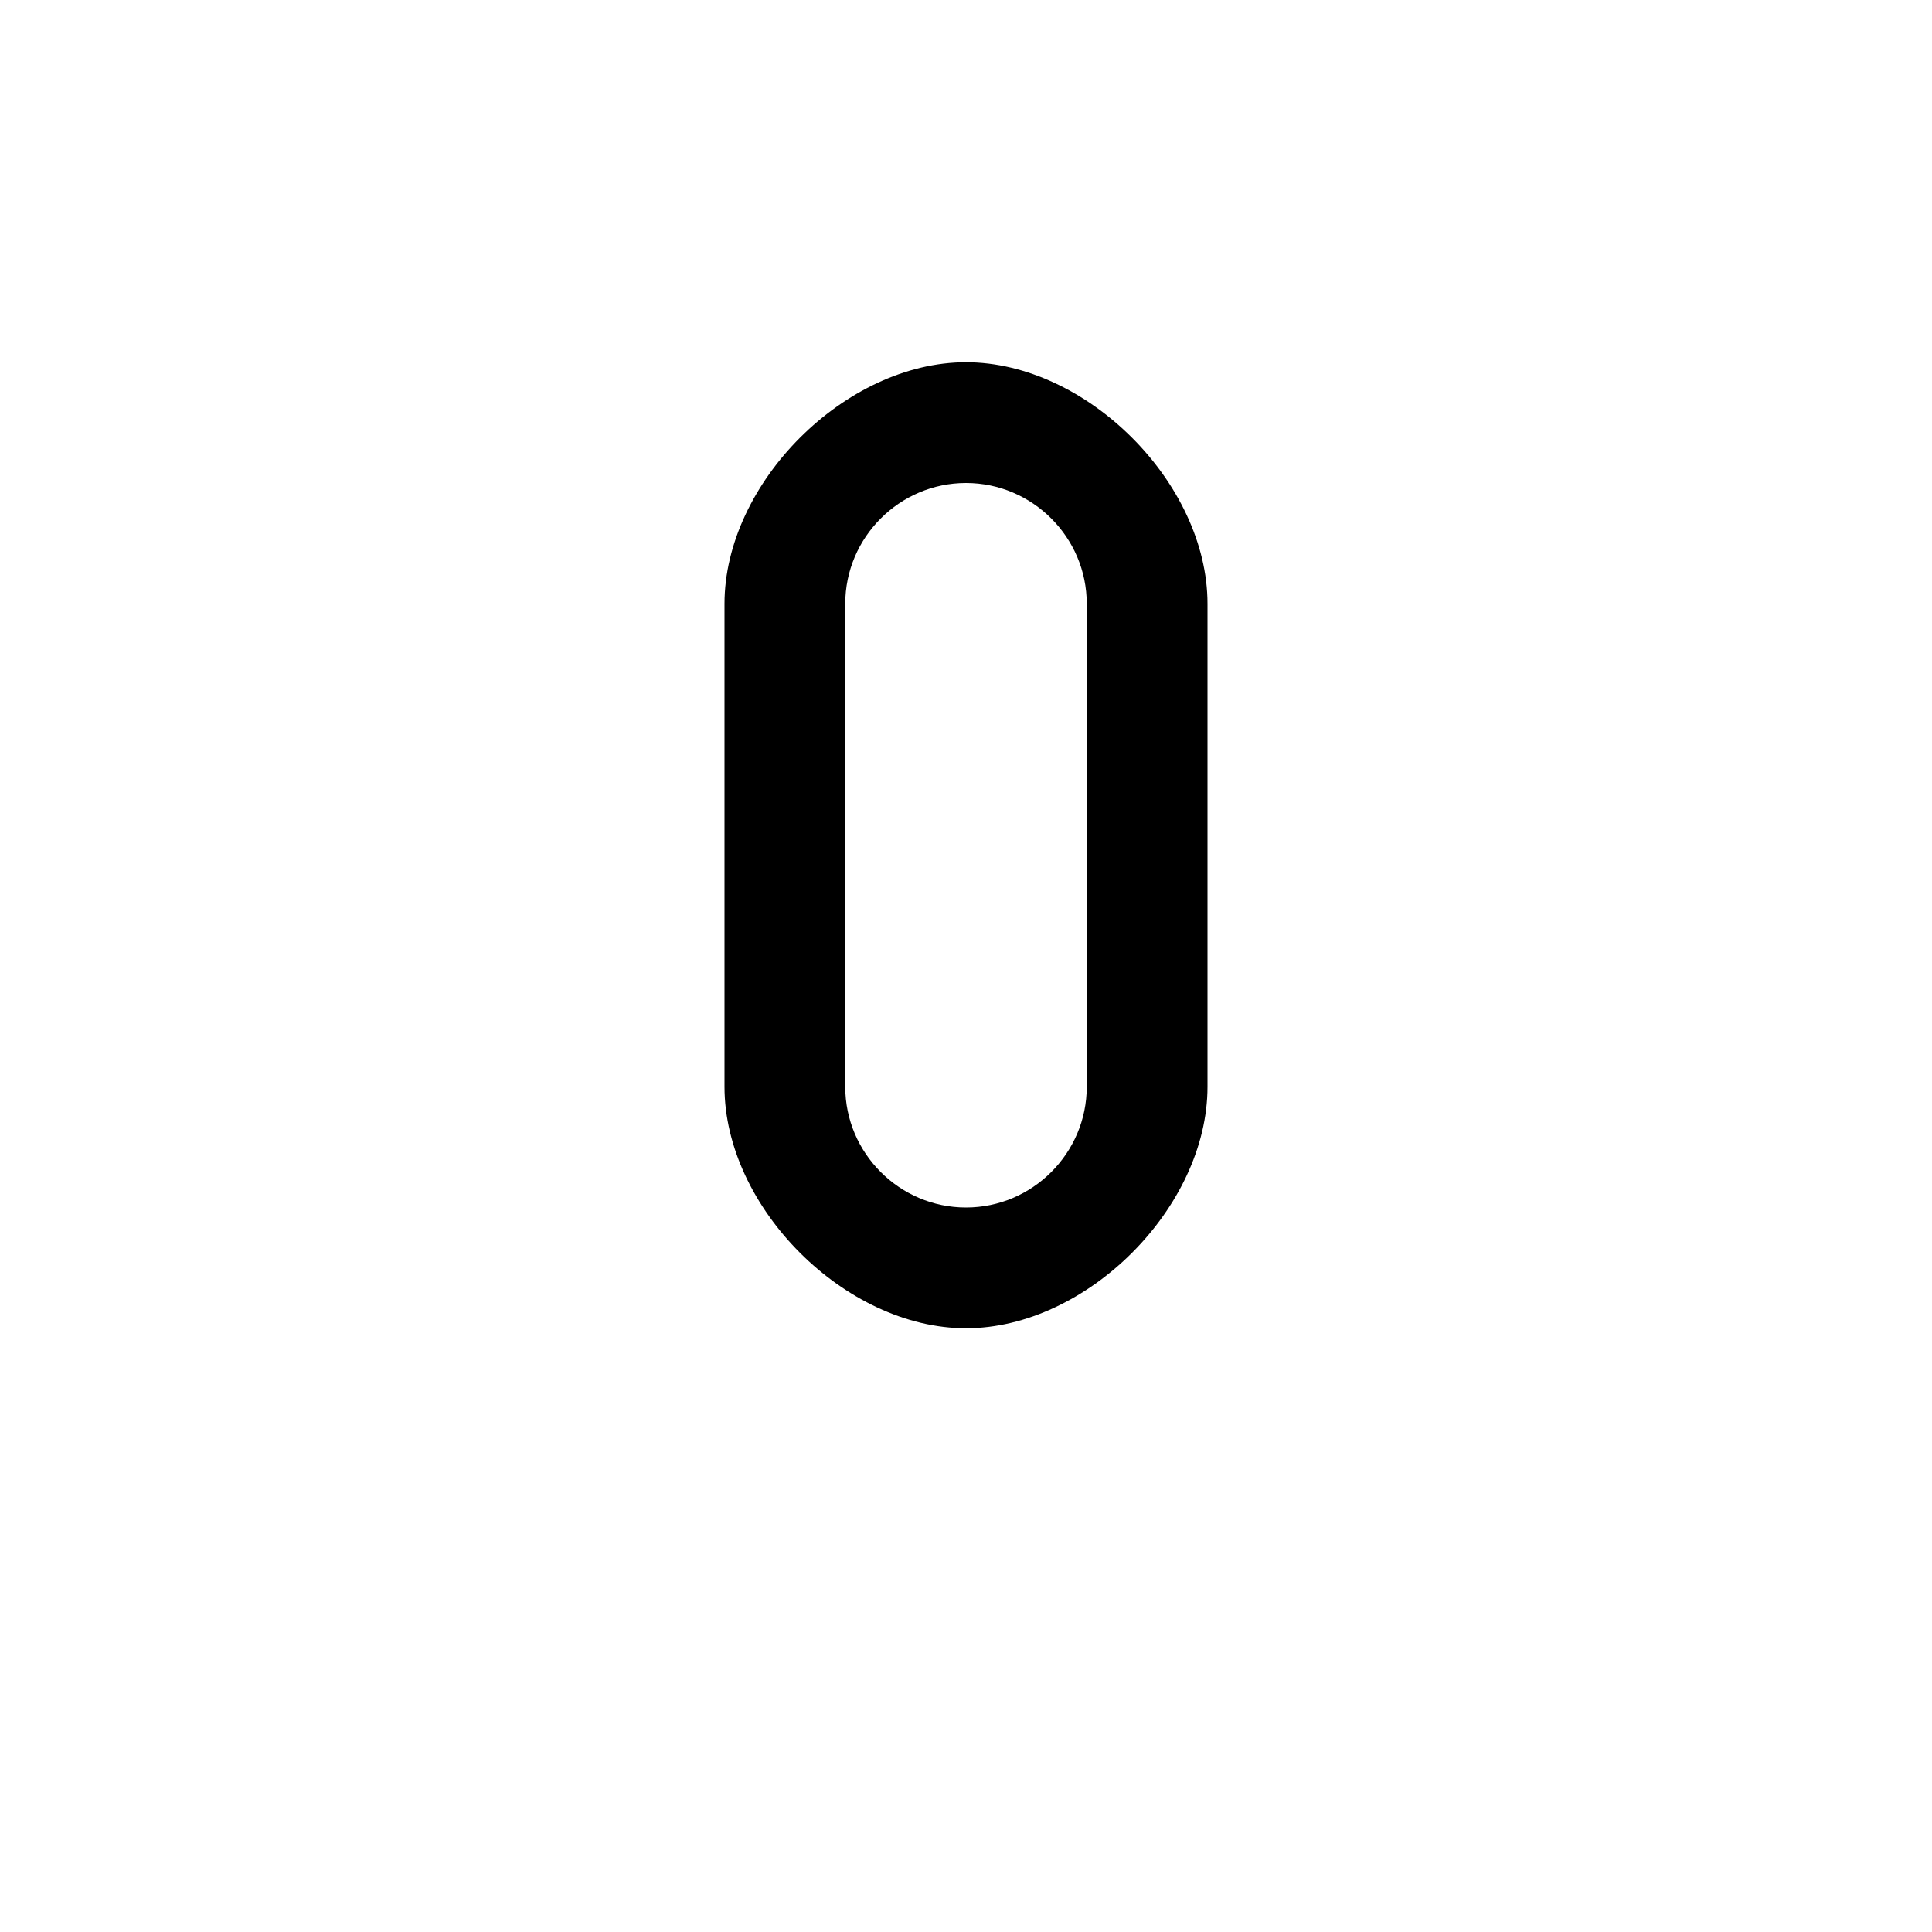
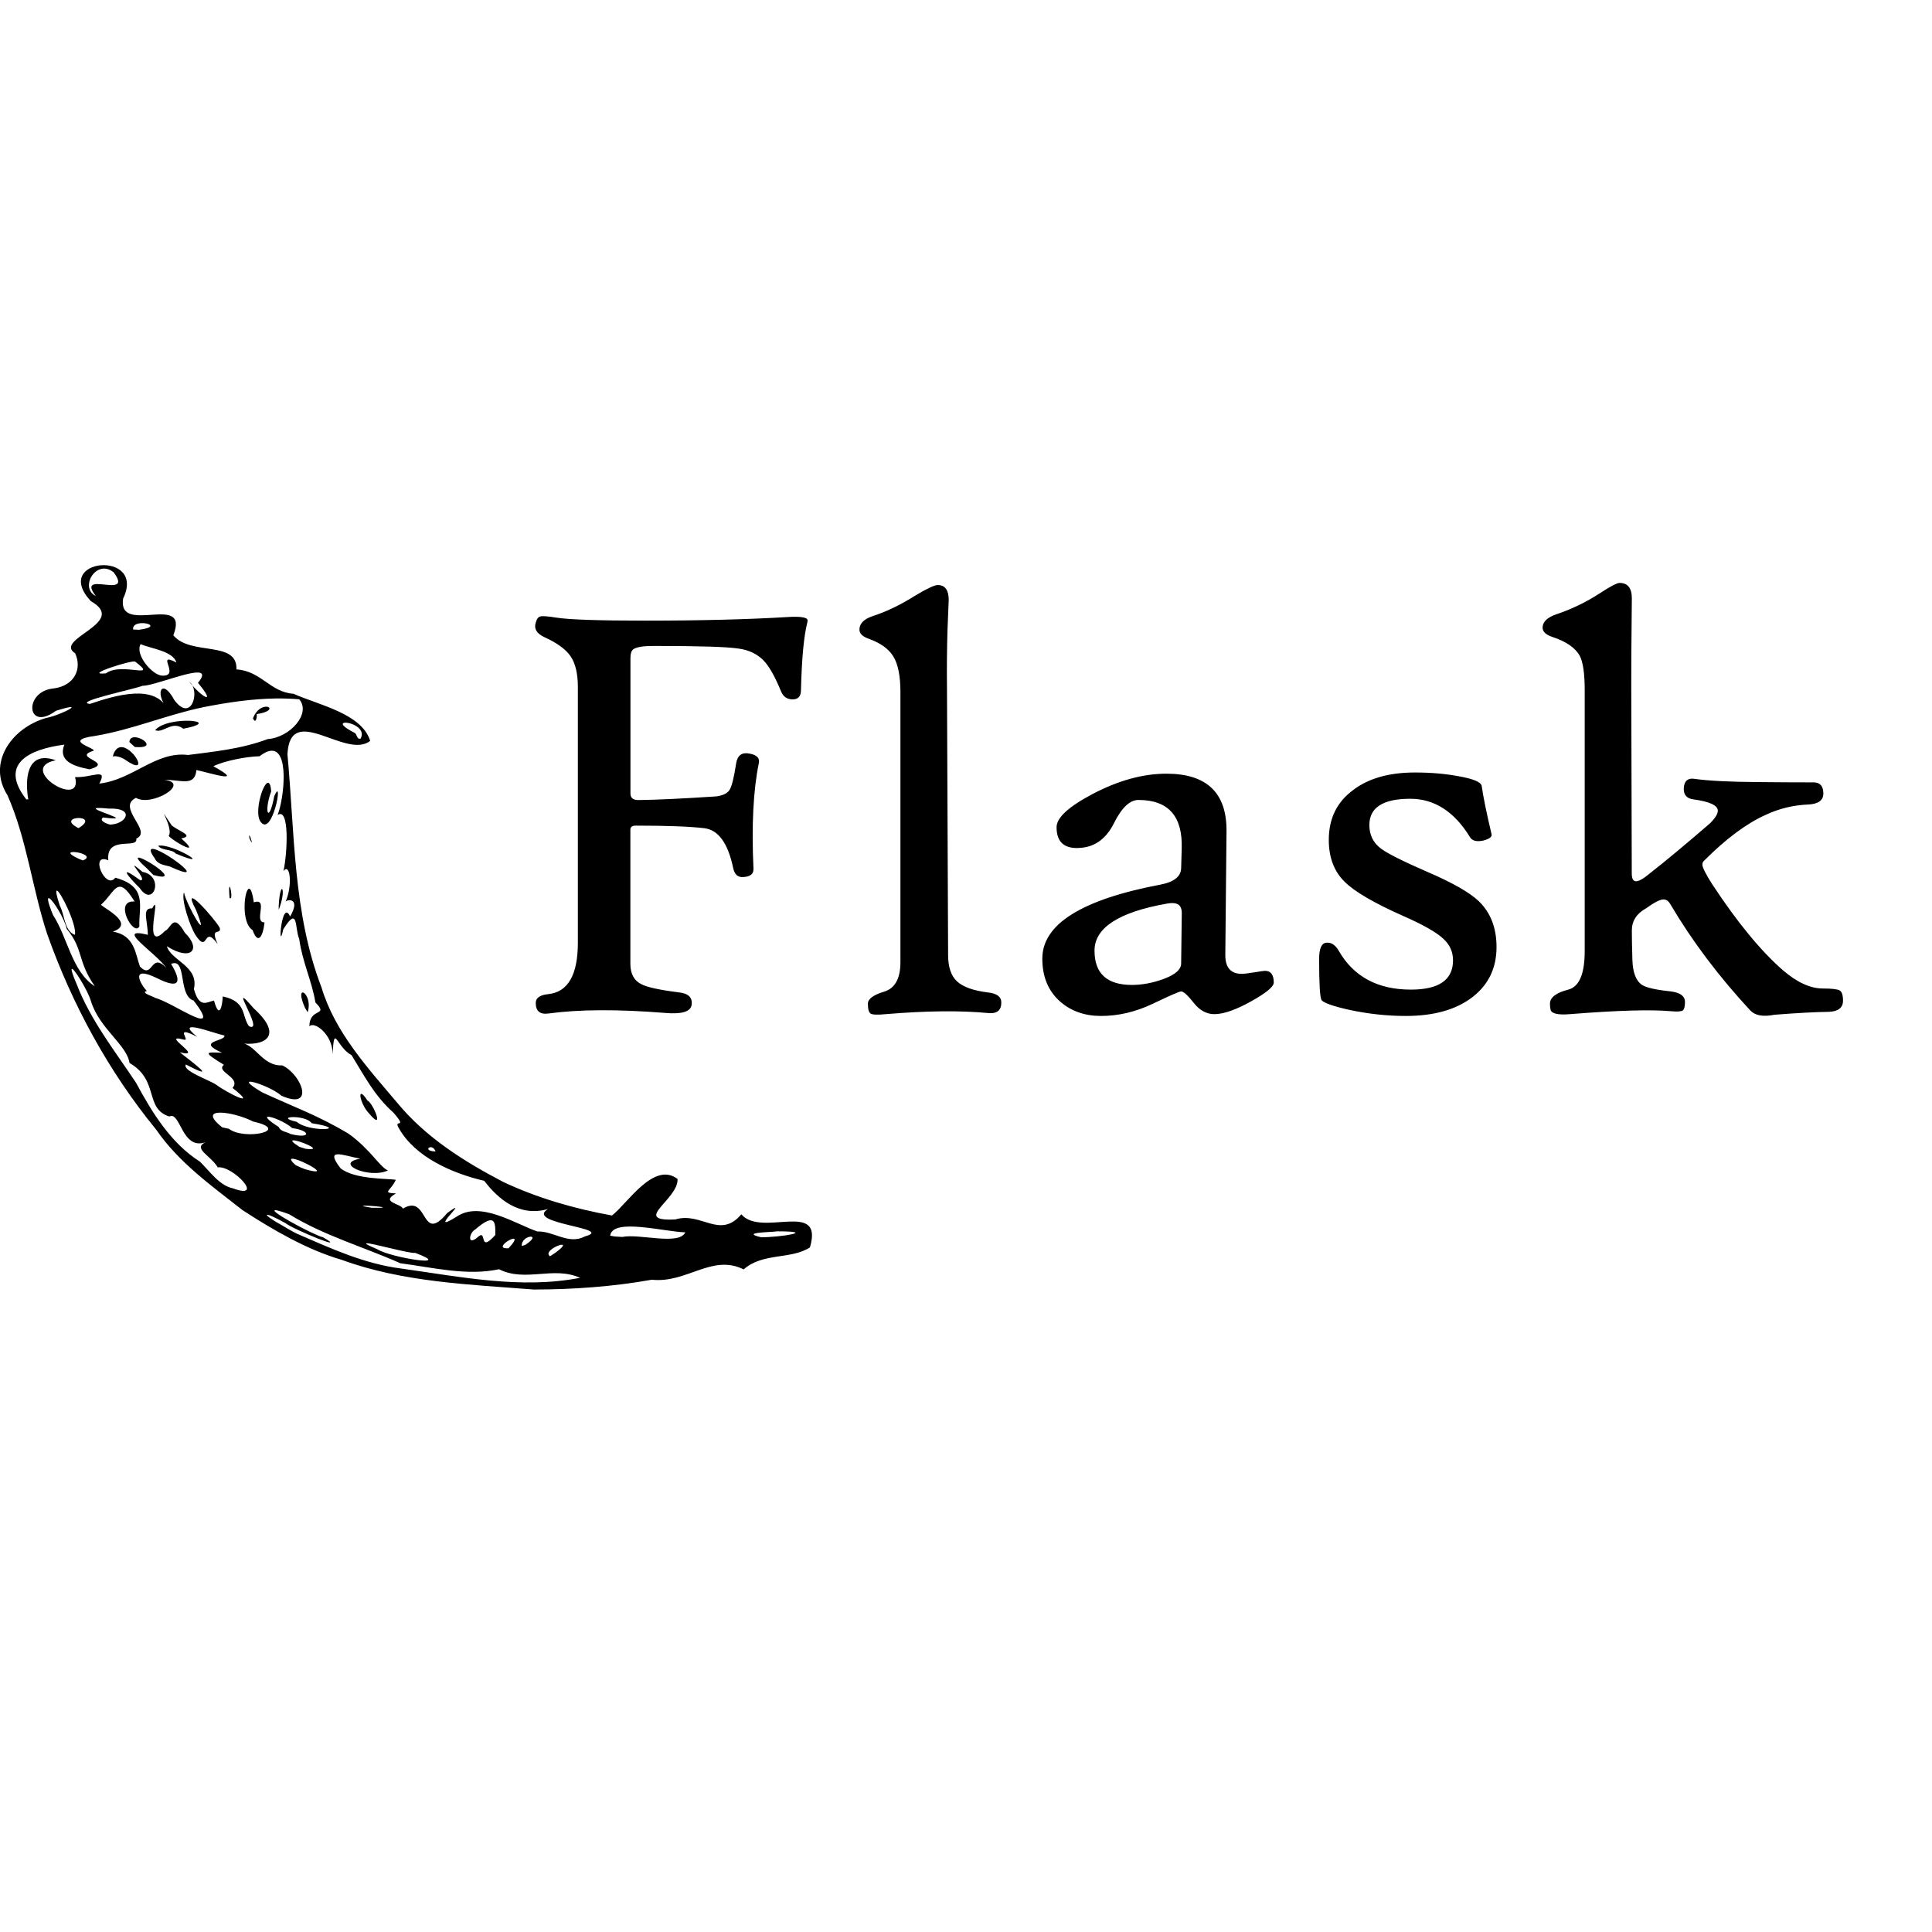
- <svg xmlns="http://www.w3.org/2000/svg" width="128" height="128" viewBox="0 0 128 128">
-   <path d="M64 24c-8 0-16 8-16 16v32c0 8 8 16 16 16s16-8 16-16V40c0-8-8-16-16-16zm0 8c4.4 0 8 3.6 8 8v32c0 4.4-3.6 8-8 8s-8-3.6-8-8V40c0-4.4 3.6-8 8-8z" fill="#000" />
+ <svg xmlns="http://www.w3.org/2000/svg" viewBox="0 0 50 50" width="50px" height="50px">
+   <path d="M 2.609 14.629 C 2.194 14.664 1.832 14.998 2.35 15.557 C 3.345 16.119 1.368 16.532 1.945 16.908 C 2.129 17.304 1.931 17.745 1.393 17.816 C 0.605 17.884 0.679 18.96 1.447 18.396 C 2.304 18.124 1.595 18.504 1.191 18.582 C 0.284 18.846 -0.334 19.752 0.193 20.58 C 0.697 21.72 0.832 22.992 1.223 24.178 C 1.87 26.002 2.815 27.737 4.043 29.236 C 4.626 30.086 5.478 30.69 6.279 31.32 C 7.067 31.831 7.945 32.343 8.842 32.604 C 10.435 33.187 12.144 33.241 13.818 33.373 C 14.838 33.371 15.862 33.299 16.869 33.119 C 17.775 33.217 18.427 32.443 19.246 32.852 C 19.742 32.412 20.465 32.603 20.961 32.283 C 21.328 31.035 19.701 32.036 19.186 31.426 C 18.626 32.084 18.156 31.354 17.477 31.559 C 16.321 31.617 17.564 31.041 17.535 30.512 C 16.922 30.042 16.23 31.157 15.838 31.457 C 14.87 31.282 13.911 31.007 13.023 30.588 C 12.011 30.061 11.018 29.434 10.285 28.545 C 9.518 27.637 8.67 26.719 8.32 25.553 C 7.58 23.628 7.628 21.543 7.439 19.521 C 7.509 18.152 8.955 19.669 9.58 19.174 C 9.366 18.464 8.226 18.239 7.596 17.955 C 6.988 17.913 6.766 17.368 6.119 17.324 C 6.15 16.564 4.93 16.982 4.486 16.441 C 4.923 15.313 3.039 16.468 3.186 15.492 C 3.493 14.858 3.025 14.594 2.609 14.629 z M 2.615 14.725 C 2.714 14.7 2.827 14.72 2.941 14.811 C 3.483 15.541 1.945 14.727 2.479 15.424 C 2.154 15.272 2.32 14.798 2.615 14.725 z M 41.914 15.086 C 41.847 15.086 41.672 15.177 41.389 15.363 C 41.039 15.589 40.669 15.767 40.283 15.896 C 40.041 15.979 39.922 16.095 39.922 16.244 C 39.922 16.347 40.006 16.427 40.176 16.484 C 40.537 16.603 40.774 16.768 40.887 16.979 C 40.97 17.144 41.012 17.436 41.012 17.859 L 41.012 24.615 C 41.012 25.207 40.869 25.539 40.586 25.611 C 40.271 25.693 40.113 25.815 40.113 25.975 C 40.113 26.042 40.119 26.095 40.129 26.131 C 40.154 26.234 40.322 26.272 40.631 26.246 C 41.858 26.148 42.729 26.124 43.244 26.17 C 43.409 26.186 43.51 26.178 43.549 26.15 C 43.588 26.122 43.607 26.049 43.607 25.93 C 43.607 25.78 43.486 25.689 43.244 25.658 C 42.852 25.617 42.602 25.56 42.494 25.488 C 42.34 25.385 42.256 25.17 42.246 24.84 C 42.236 24.51 42.232 24.257 42.232 24.082 C 42.232 23.835 42.354 23.644 42.596 23.51 C 42.812 23.355 42.963 23.277 43.051 23.277 C 43.123 23.277 43.183 23.32 43.229 23.402 C 43.796 24.361 44.487 25.278 45.301 26.154 C 45.424 26.283 45.631 26.319 45.92 26.262 C 46.503 26.216 46.973 26.191 47.334 26.186 C 47.576 26.176 47.697 26.078 47.697 25.898 C 47.697 25.754 47.668 25.666 47.611 25.633 C 47.554 25.6 47.409 25.582 47.172 25.582 C 46.853 25.582 46.509 25.425 46.143 25.111 C 45.571 24.612 44.962 23.872 44.318 22.893 C 44.143 22.62 44.057 22.447 44.057 22.375 C 44.057 22.329 44.076 22.291 44.117 22.26 C 44.673 21.704 45.197 21.314 45.688 21.092 C 46.038 20.927 46.412 20.835 46.809 20.82 C 47.062 20.805 47.188 20.71 47.188 20.535 C 47.188 20.349 47.107 20.253 46.947 20.248 C 46.458 20.248 45.966 20.245 45.471 20.24 C 44.76 20.235 44.219 20.208 43.848 20.156 C 43.683 20.13 43.591 20.209 43.576 20.389 C 43.566 20.569 43.652 20.668 43.832 20.689 C 44.249 20.746 44.457 20.843 44.457 20.982 C 44.457 21.059 44.395 21.164 44.271 21.293 C 43.647 21.834 43.123 22.27 42.695 22.605 C 42.535 22.739 42.417 22.807 42.34 22.807 C 42.268 22.807 42.23 22.739 42.23 22.605 L 42.217 17.768 C 42.217 17.134 42.22 16.628 42.225 16.252 C 42.23 15.706 42.232 15.45 42.232 15.486 C 42.232 15.218 42.125 15.086 41.914 15.086 z M 24.268 15.141 C 24.186 15.141 23.989 15.232 23.68 15.418 C 23.304 15.655 22.94 15.83 22.59 15.943 C 22.358 16.02 22.242 16.138 22.242 16.293 C 22.242 16.396 22.322 16.474 22.482 16.531 C 22.786 16.639 22.998 16.792 23.119 16.988 C 23.24 17.184 23.303 17.491 23.303 17.908 L 23.303 24.902 C 23.303 25.324 23.162 25.579 22.881 25.664 C 22.6 25.749 22.461 25.853 22.461 25.977 C 22.461 26.116 22.484 26.201 22.533 26.232 C 22.582 26.262 22.713 26.267 22.924 26.246 C 23.976 26.158 24.855 26.15 25.566 26.217 C 25.798 26.242 25.914 26.151 25.914 25.945 C 25.914 25.796 25.799 25.709 25.566 25.684 C 25.19 25.638 24.925 25.542 24.77 25.4 C 24.615 25.258 24.537 25.031 24.537 24.717 L 24.508 17.814 C 24.502 17.32 24.506 16.817 24.521 16.307 C 24.542 15.771 24.553 15.512 24.553 15.533 C 24.553 15.27 24.459 15.141 24.268 15.141 z M 13.988 15.953 C 13.931 15.963 13.891 16.017 13.865 16.115 C 13.814 16.275 13.892 16.401 14.098 16.494 C 14.427 16.644 14.652 16.811 14.773 16.994 C 14.894 17.177 14.955 17.439 14.955 17.779 L 14.955 24.396 C 14.955 25.226 14.702 25.67 14.197 25.727 C 13.976 25.748 13.865 25.823 13.865 25.957 C 13.865 26.169 13.975 26.26 14.197 26.229 C 14.99 26.121 15.998 26.117 17.219 26.215 C 17.641 26.251 17.867 26.184 17.898 26.014 C 17.929 25.819 17.818 25.708 17.566 25.682 C 17.072 25.62 16.751 25.55 16.602 25.473 C 16.411 25.38 16.314 25.203 16.314 24.945 L 16.314 21.469 C 16.314 21.403 16.36 21.367 16.453 21.367 C 17.272 21.367 17.866 21.39 18.229 21.434 C 18.592 21.478 18.841 21.823 18.975 22.467 C 19.012 22.637 19.1 22.712 19.244 22.697 C 19.419 22.687 19.505 22.616 19.5 22.482 C 19.448 21.359 19.495 20.447 19.639 19.746 C 19.665 19.622 19.589 19.542 19.414 19.506 C 19.208 19.46 19.089 19.54 19.053 19.746 C 18.996 20.123 18.938 20.355 18.879 20.445 C 18.82 20.535 18.703 20.59 18.533 20.611 C 17.662 20.668 16.998 20.7 16.539 20.705 C 16.39 20.71 16.316 20.654 16.316 20.535 L 16.316 17.033 C 16.316 16.914 16.341 16.837 16.393 16.801 C 16.476 16.744 16.652 16.717 16.92 16.717 C 18.09 16.717 18.819 16.739 19.113 16.785 C 19.386 16.821 19.606 16.929 19.771 17.104 C 19.911 17.253 20.058 17.515 20.213 17.891 C 20.269 18.03 20.37 18.1 20.514 18.1 C 20.658 18.1 20.729 18.019 20.729 17.859 C 20.749 17.045 20.803 16.466 20.891 16.121 C 20.896 16.1 20.898 16.081 20.9 16.055 C 20.9 15.978 20.728 15.948 20.383 15.969 C 19.347 16.031 18.117 16.062 16.695 16.062 C 15.489 16.062 14.723 16.036 14.398 15.984 C 14.176 15.948 14.04 15.938 13.988 15.953 z M 3.791 16.137 C 3.929 16.166 3.977 16.248 3.598 16.299 L 3.445 16.291 C 3.425 16.132 3.653 16.107 3.791 16.137 z M 3.639 16.67 C 3.913 16.79 4.474 16.845 4.566 17.146 C 4.005 16.854 4.678 17.498 4.207 17.486 C 3.953 17.489 3.483 16.944 3.639 16.67 z M 3.498 17.123 C 4.133 17.606 3.144 17.123 2.742 17.426 C 2.109 17.49 3.436 17.069 3.498 17.123 z M 5.176 17.412 C 5.257 17.434 5.257 17.511 5.123 17.672 C 5.615 18.26 5.233 18.062 4.898 17.645 C 5.192 17.848 4.966 18.724 4.514 18.121 C 4.194 17.525 3.991 17.928 4.33 18.336 C 3.997 17.709 3.033 17.977 2.328 18.217 C 1.873 18.167 3.51 17.828 3.688 17.748 C 3.961 17.753 4.933 17.345 5.176 17.412 z M 7.148 18.076 C 7.35 18.074 7.548 18.081 7.744 18.098 C 8.059 18.465 7.506 19.086 6.93 19.127 C 6.23 19.389 5.517 19.453 4.867 19.539 C 4.033 19.434 3.434 20.184 2.57 20.279 C 2.8 19.853 2.381 20.132 1.943 20.111 C 2.166 20.971 0.4 19.883 1.443 19.676 C 0.661 19.398 0.65 20.22 0.732 20.688 L 0.68 20.688 C -0.036 19.765 0.76 19.389 1.666 19.271 C 1.494 19.696 1.913 19.833 2.316 19.91 C 2.969 19.73 1.887 19.614 2.381 19.443 C 2.652 19.393 1.517 19.172 2.463 19.045 C 3.433 18.882 4.306 18.501 5.268 18.301 C 5.919 18.172 6.545 18.084 7.148 18.076 z M 6.934 18.295 C 6.848 18.268 6.649 18.322 6.547 18.59 C 6.621 18.759 6.658 18.54 6.643 18.482 C 6.992 18.429 7.019 18.322 6.934 18.295 z M 4.916 18.654 C 4.636 18.641 4.178 18.702 4.016 18.896 C 4.222 18.99 4.448 18.636 4.744 18.859 C 5.297 18.754 5.196 18.667 4.916 18.654 z M 8.912 18.705 C 9.052 18.682 9.485 18.844 9.332 19.115 C 9.227 19.145 9.245 18.987 9.168 18.961 C 8.851 18.799 8.828 18.719 8.912 18.705 z M 3.486 19.08 C 3.413 19.08 3.355 19.113 3.348 19.203 L 3.488 19.332 C 4.05 19.378 3.706 19.08 3.486 19.08 z M 3.172 19.338 C 3.068 19.323 2.971 19.38 2.918 19.576 C 3.016 19.552 3.172 19.609 3.266 19.68 C 3.858 20.085 3.485 19.384 3.172 19.338 z M 6.982 19.434 C 7.502 19.332 7.351 20.678 7.184 21.092 C 7.499 20.877 7.438 22.091 7.336 22.543 C 7.508 22.312 7.579 22.917 7.387 23.344 C 7.403 23.274 7.803 23.213 7.508 23.719 C 7.283 23.223 7.185 24.728 7.33 24.053 C 7.727 23.415 7.623 24.019 7.744 24.301 C 7.822 24.886 8.083 25.425 8.162 25.943 C 8.529 26.313 8.006 26.062 8.008 26.562 C 8.127 26.418 8.612 26.766 8.609 27.285 C 8.649 26.462 8.697 27.093 9.098 27.307 C 9.433 27.847 9.684 28.352 10.184 28.797 C 10.574 29.248 10.159 28.931 10.328 29.207 C 10.742 29.941 11.701 30.367 12.531 30.559 C 12.895 31.033 13.442 31.504 14.182 31.289 C 13.556 31.675 15.945 31.78 15.137 31.998 C 14.717 32.226 14.318 31.851 13.908 31.871 C 13.338 31.675 12.437 31.074 11.826 31.482 C 10.981 32.011 12.259 30.893 11.574 31.393 C 10.88 32.226 11.103 30.874 10.426 31.279 C 10.387 31.15 9.824 31.115 10.25 30.887 C 9.868 30.863 10.106 30.838 10.244 30.533 C 10.08 30.499 9.169 30.531 8.811 30.232 C 8.389 29.683 8.884 29.906 9.324 29.986 C 8.618 30.11 9.567 30.516 10.039 30.291 C 9.827 30.201 9.584 29.743 9.023 29.342 C 8.239 28.87 7.594 28.645 6.781 28.268 C 5.901 27.746 6.978 28.082 7.283 28.357 C 8.161 28.744 7.816 27.814 7.307 27.572 C 6.749 27.595 6.605 26.954 6.158 26.99 C 6.864 27.103 7.354 26.808 6.568 26.098 C 5.821 25.226 6.88 26.756 6.445 26.559 C 6.247 26.298 6.396 25.922 5.764 25.787 C 5.757 26.028 5.677 26.402 5.539 25.895 C 5.363 25.925 5.162 26.118 5.018 25.596 C 5.154 25.003 4.43 24.867 4.318 24.488 C 4.943 24.887 5.226 24.573 4.783 24.137 C 4.478 23.604 4.436 24.022 4.266 24.096 C 3.653 24.722 4.21 23.016 3.938 23.508 C 3.663 23.5 3.821 23.809 3.826 24.193 C 2.93 23.971 4.044 24.665 4.303 25.047 C 3.894 24.619 3.963 25.368 3.621 25.012 C 3.505 24.697 3.489 24.199 2.92 24.111 C 3.567 23.887 2.535 23.432 2.621 23.408 C 2.991 23.071 3.038 22.608 3.484 23.332 C 2.919 23.286 3.468 24.265 3.607 23.973 C 3.585 23.472 3.838 22.946 2.984 22.715 C 2.733 23.053 2.301 22.053 2.803 22.264 C 2.737 21.6 3.581 21.991 3.527 21.703 C 3.963 21.512 3 20.895 3.52 20.648 C 3.918 20.89 4.95 20.268 4.256 20.182 C 4.69 20.178 5.038 20.368 5.084 19.928 C 5.435 20.004 6.384 20.306 5.521 19.83 C 5.797 19.693 6.381 19.577 6.717 19.572 C 6.82 19.492 6.908 19.448 6.982 19.434 z M 36.621 19.992 C 35.957 19.992 35.426 20.14 35.029 20.439 C 34.601 20.749 34.389 21.181 34.389 21.738 C 34.389 22.191 34.526 22.552 34.799 22.82 C 35.051 23.072 35.553 23.366 36.305 23.701 C 36.825 23.928 37.175 24.127 37.355 24.297 C 37.52 24.447 37.604 24.632 37.604 24.854 C 37.604 25.359 37.241 25.611 36.514 25.611 C 35.653 25.611 35.029 25.275 34.643 24.6 C 34.555 24.451 34.448 24.383 34.324 24.398 C 34.2 24.408 34.139 24.549 34.139 24.822 C 34.139 25.456 34.16 25.811 34.201 25.883 C 34.268 25.96 34.511 26.044 34.928 26.137 C 35.412 26.24 35.897 26.293 36.381 26.293 C 37.108 26.293 37.682 26.131 38.102 25.809 C 38.522 25.487 38.73 25.054 38.73 24.508 C 38.73 24.014 38.577 23.619 38.27 23.322 C 38.033 23.096 37.584 22.84 36.924 22.557 C 36.295 22.284 35.897 22.082 35.727 21.953 C 35.536 21.803 35.439 21.605 35.439 21.352 C 35.439 20.899 35.792 20.672 36.498 20.672 C 37.122 20.672 37.638 21.003 38.045 21.668 C 38.102 21.761 38.215 21.79 38.385 21.754 C 38.544 21.713 38.617 21.659 38.602 21.592 C 38.473 21.046 38.387 20.629 38.346 20.34 C 38.33 20.242 38.137 20.159 37.766 20.092 C 37.421 20.026 37.038 19.992 36.621 19.992 z M 30.188 20.023 C 29.579 20.023 28.947 20.198 28.287 20.543 C 27.658 20.873 27.344 21.161 27.344 21.408 C 27.344 21.804 27.556 21.982 27.979 21.941 C 28.35 21.91 28.634 21.696 28.832 21.299 C 29.03 20.902 29.241 20.703 29.463 20.703 C 30.241 20.703 30.613 21.128 30.582 21.973 L 30.568 22.467 C 30.563 22.683 30.385 22.826 30.035 22.893 C 27.994 23.28 26.975 23.918 26.975 24.809 C 26.975 25.278 27.128 25.649 27.438 25.922 C 27.721 26.169 28.073 26.293 28.496 26.293 C 28.944 26.293 29.391 26.188 29.834 25.977 C 30.277 25.766 30.522 25.658 30.568 25.658 C 30.63 25.658 30.738 25.757 30.893 25.953 C 31.047 26.149 31.225 26.246 31.426 26.246 C 31.663 26.246 31.979 26.137 32.373 25.918 C 32.767 25.699 32.965 25.536 32.965 25.428 C 32.965 25.227 32.889 25.126 32.738 25.125 C 32.712 25.125 32.621 25.138 32.461 25.164 C 32.301 25.19 32.194 25.203 32.137 25.203 C 31.849 25.203 31.706 25.036 31.711 24.701 L 31.742 21.516 C 31.752 20.521 31.233 20.023 30.188 20.023 z M 6.926 20.26 C 6.794 20.297 6.589 20.996 6.73 21.246 C 7.042 21.743 7.355 20.025 7.098 20.602 C 6.96 21.337 6.819 21.029 7.018 20.482 C 7.006 20.307 6.97 20.247 6.926 20.26 z M 2.535 20.91 C 2.585 20.908 2.672 20.912 2.807 20.926 C 3.501 20.902 3.278 21.311 2.883 21.338 C 2.874 21.364 2.521 21.253 2.668 21.156 C 3.62 21.277 2.187 20.926 2.535 20.91 z M 4.283 21.152 C 4.341 21.282 4.439 21.526 4.365 21.635 C 4.56 21.828 5.226 22.171 4.691 21.699 C 5.032 21.631 4.646 21.523 4.443 21.361 C 4.208 21.008 4.225 21.023 4.283 21.152 z M 2.02 21.17 C 2.177 21.164 2.339 21.245 2.033 21.432 C 1.709 21.269 1.862 21.176 2.02 21.17 z M 6.459 21.625 C 6.449 21.611 6.444 21.623 6.455 21.693 C 6.573 21.957 6.489 21.668 6.459 21.625 z M 4.094 21.889 C 4.186 22.022 4.435 21.963 4.551 22.092 C 5.599 22.526 4.457 21.811 4.094 21.889 z M 3.93 21.971 C 3.878 21.982 3.887 22.051 4.002 22.209 C 4.074 22.372 4.248 22.386 4.393 22.424 C 5.517 22.942 4.153 21.92 3.93 21.971 z M 1.994 22.059 C 2.165 22.086 2.371 22.179 2.145 22.268 L 2.053 22.232 C 1.687 22.066 1.823 22.031 1.994 22.059 z M 3.584 22.195 C 3.533 22.198 3.577 22.275 3.814 22.486 L 3.969 22.645 C 4.749 22.858 3.738 22.187 3.584 22.195 z M 3.479 22.404 C 3.438 22.403 3.8 22.79 3.633 22.783 C 3.054 22.36 3.29 22.659 3.617 22.984 C 3.972 23.511 4.266 22.67 3.688 22.564 C 3.55 22.449 3.492 22.405 3.479 22.404 z M 5.936 22.955 C 5.928 22.979 5.927 23.061 5.941 23.238 C 6.038 23.326 5.958 22.883 5.936 22.955 z M 6.447 23 C 6.323 23.001 6.229 23.885 6.537 24.07 C 6.664 24.435 6.8 24.285 6.846 23.871 C 6.548 23.877 6.968 23.223 6.568 23.352 C 6.533 23.097 6.489 23 6.447 23 z M 7.309 23.02 C 7.286 22.97 7.232 23.078 7.213 23.441 L 7.213 23.545 C 7.321 23.276 7.331 23.069 7.309 23.02 z M 1.469 23.049 C 1.548 23.03 1.998 23.942 1.938 24.193 C 1.661 24.097 1.675 23.666 1.547 23.438 C 1.458 23.165 1.442 23.055 1.469 23.049 z M 4.76 23.094 C 4.687 23.297 4.915 23.962 5.053 24.189 C 5.405 24.73 5.247 23.894 5.633 24.434 C 5.421 23.96 5.732 24.218 5.688 24.016 C 5.59 23.812 4.64 22.732 5.072 23.547 C 5.463 24.519 4.827 23.425 4.76 23.094 z M 1.283 23.252 C 1.389 23.32 1.672 23.781 1.725 24.037 C 2.17 24.573 1.994 24.868 2.455 25.525 C 1.862 25.151 1.75 24.259 1.373 23.682 C 1.219 23.312 1.22 23.211 1.283 23.252 z M 30.371 23.373 C 30.422 23.377 30.462 23.39 30.494 23.41 C 30.559 23.451 30.589 23.535 30.584 23.664 L 30.568 24.934 C 30.568 25.094 30.409 25.231 30.09 25.344 C 29.817 25.442 29.551 25.49 29.293 25.49 C 28.649 25.49 28.326 25.195 28.326 24.602 C 28.326 24.014 28.947 23.609 30.189 23.387 C 30.259 23.374 30.32 23.369 30.371 23.373 z M 4.557 24.932 C 4.795 25.007 4.651 25.787 5.01 25.893 C 5.811 26.938 4.455 25.923 4.002 25.822 C 4.06 25.819 3.6 25.691 3.799 25.646 C 3.654 25.497 3.329 24.956 4.07 25.318 C 4.659 25.613 4.709 25.414 4.428 24.945 C 4.48 24.923 4.523 24.921 4.557 24.932 z M 1.854 25.084 C 1.873 24.984 2.281 25.64 2.355 25.914 C 2.579 26.627 3.281 27.038 3.352 27.51 C 4.129 27.958 3.73 28.689 4.383 28.895 C 4.673 28.748 4.701 29.775 5.318 29.561 C 4.975 29.722 5.463 29.912 5.635 30.211 C 6.024 30.158 6.876 31.068 6.027 30.754 C 5.669 30.678 5.425 30.305 5.172 30.062 C 4.421 29.585 3.933 28.787 3.521 28.023 C 2.99 27.22 2.351 26.418 1.988 25.479 C 1.882 25.235 1.847 25.117 1.854 25.084 z M 7.82 25.688 C 7.781 25.708 7.779 25.826 7.895 26.086 L 7.963 26.197 C 8.057 25.89 7.886 25.654 7.82 25.688 z M 5.119 26.605 C 5.34 26.654 5.673 26.772 5.807 26.799 C 5.844 26.958 5.049 26.933 5.744 27.244 C 5.339 27.233 5.217 27.203 5.795 27.557 C 5.568 27.739 6.253 27.883 6.018 28.156 C 6.715 28.7 5.892 28.294 5.594 28.072 C 5.418 27.95 4.7 27.708 4.812 27.549 C 5.659 27.993 5.027 27.529 4.654 27.234 C 5.336 27.401 4.108 26.729 4.758 26.906 C 4.951 26.953 4.466 26.508 5.102 26.832 C 4.789 26.579 4.898 26.557 5.119 26.605 z M 9.361 28.311 C 9.274 28.28 9.36 28.617 9.555 28.82 C 9.969 29.313 9.654 28.54 9.51 28.482 C 9.44 28.372 9.39 28.321 9.361 28.311 z M 5.709 28.795 C 5.939 28.797 6.316 28.901 6.549 29.025 C 7.569 29.252 6.332 29.526 5.924 29.213 L 5.752 29.176 C 5.395 28.893 5.478 28.792 5.709 28.795 z M 6.928 28.902 C 7.013 28.884 7.398 29.043 7.562 29.195 C 8.052 29.261 8.054 29.485 7.514 29.346 C 7.418 29.287 7.263 29.29 7.213 29.166 C 6.935 28.988 6.877 28.913 6.928 28.902 z M 7.578 28.91 C 7.732 28.908 7.985 28.951 8.064 29.068 C 9.135 29.24 7.997 29.315 7.68 29.033 C 7.368 28.962 7.424 28.913 7.578 28.91 z M 7.578 29.514 C 7.694 29.488 8.45 29.8 7.906 29.73 L 7.748 29.68 C 7.572 29.569 7.54 29.522 7.578 29.514 z M 11.182 29.695 C 11.215 29.707 11.25 29.738 11.273 29.799 C 10.992 29.794 11.08 29.66 11.182 29.695 z M 7.582 29.988 C 7.802 30.01 8.647 30.471 7.898 30.26 L 7.783 30.215 L 7.652 30.154 C 7.504 30.023 7.509 29.981 7.582 29.988 z M 9.4 31.205 C 9.502 31.189 10.336 31.265 9.627 31.258 C 9.414 31.225 9.367 31.21 9.4 31.205 z M 7.184 31.328 C 7.244 31.342 7.339 31.371 7.479 31.422 C 8.374 31.975 9.405 32.267 10.361 32.693 C 11.201 32.803 12.087 33.026 12.914 32.848 C 13.604 33.193 14.32 32.758 15.012 33.07 C 13.483 33.368 11.91 33.042 10.387 32.83 C 9.427 32.709 8.569 32.311 7.693 31.932 C 7.566 31.872 7.446 31.797 7.324 31.727 C 6.722 31.393 6.797 31.324 7.383 31.652 C 7.59 31.817 9.058 32.418 8.359 32.021 C 8.095 31.956 6.763 31.234 7.184 31.328 z M 12.75 31.594 C 12.819 31.638 12.821 31.781 12.818 31.963 C 12.358 32.471 12.633 31.755 12.348 32.031 C 12.085 32.241 12.147 31.906 12.289 31.826 C 12.547 31.606 12.681 31.55 12.75 31.594 z M 16.584 31.756 C 16.995 31.791 17.464 31.886 17.736 31.893 C 17.571 32.24 16.552 31.921 16.104 32.012 L 15.91 32 L 15.791 31.98 C 15.823 31.744 16.173 31.72 16.584 31.756 z M 20.115 31.867 C 21.177 31.866 20.185 32.022 19.697 32.02 C 19.143 31.89 19.948 31.893 20.115 31.867 z M 13.719 32.006 C 13.804 31.996 13.833 32.063 13.592 32.219 L 13.504 32.246 C 13.492 32.1 13.634 32.015 13.719 32.006 z M 13.314 32.068 C 13.33 32.093 13.295 32.162 13.16 32.305 C 12.767 32.33 13.268 31.996 13.314 32.068 z M 9.482 32.178 C 9.578 32.154 10.611 32.452 10.744 32.424 C 11.797 32.815 10.116 32.551 9.768 32.332 C 9.523 32.229 9.45 32.186 9.482 32.178 z M 14.57 32.229 C 14.573 32.255 14.518 32.316 14.363 32.428 L 14.234 32.512 C 14.051 32.385 14.563 32.15 14.57 32.229 z" />
</svg>
